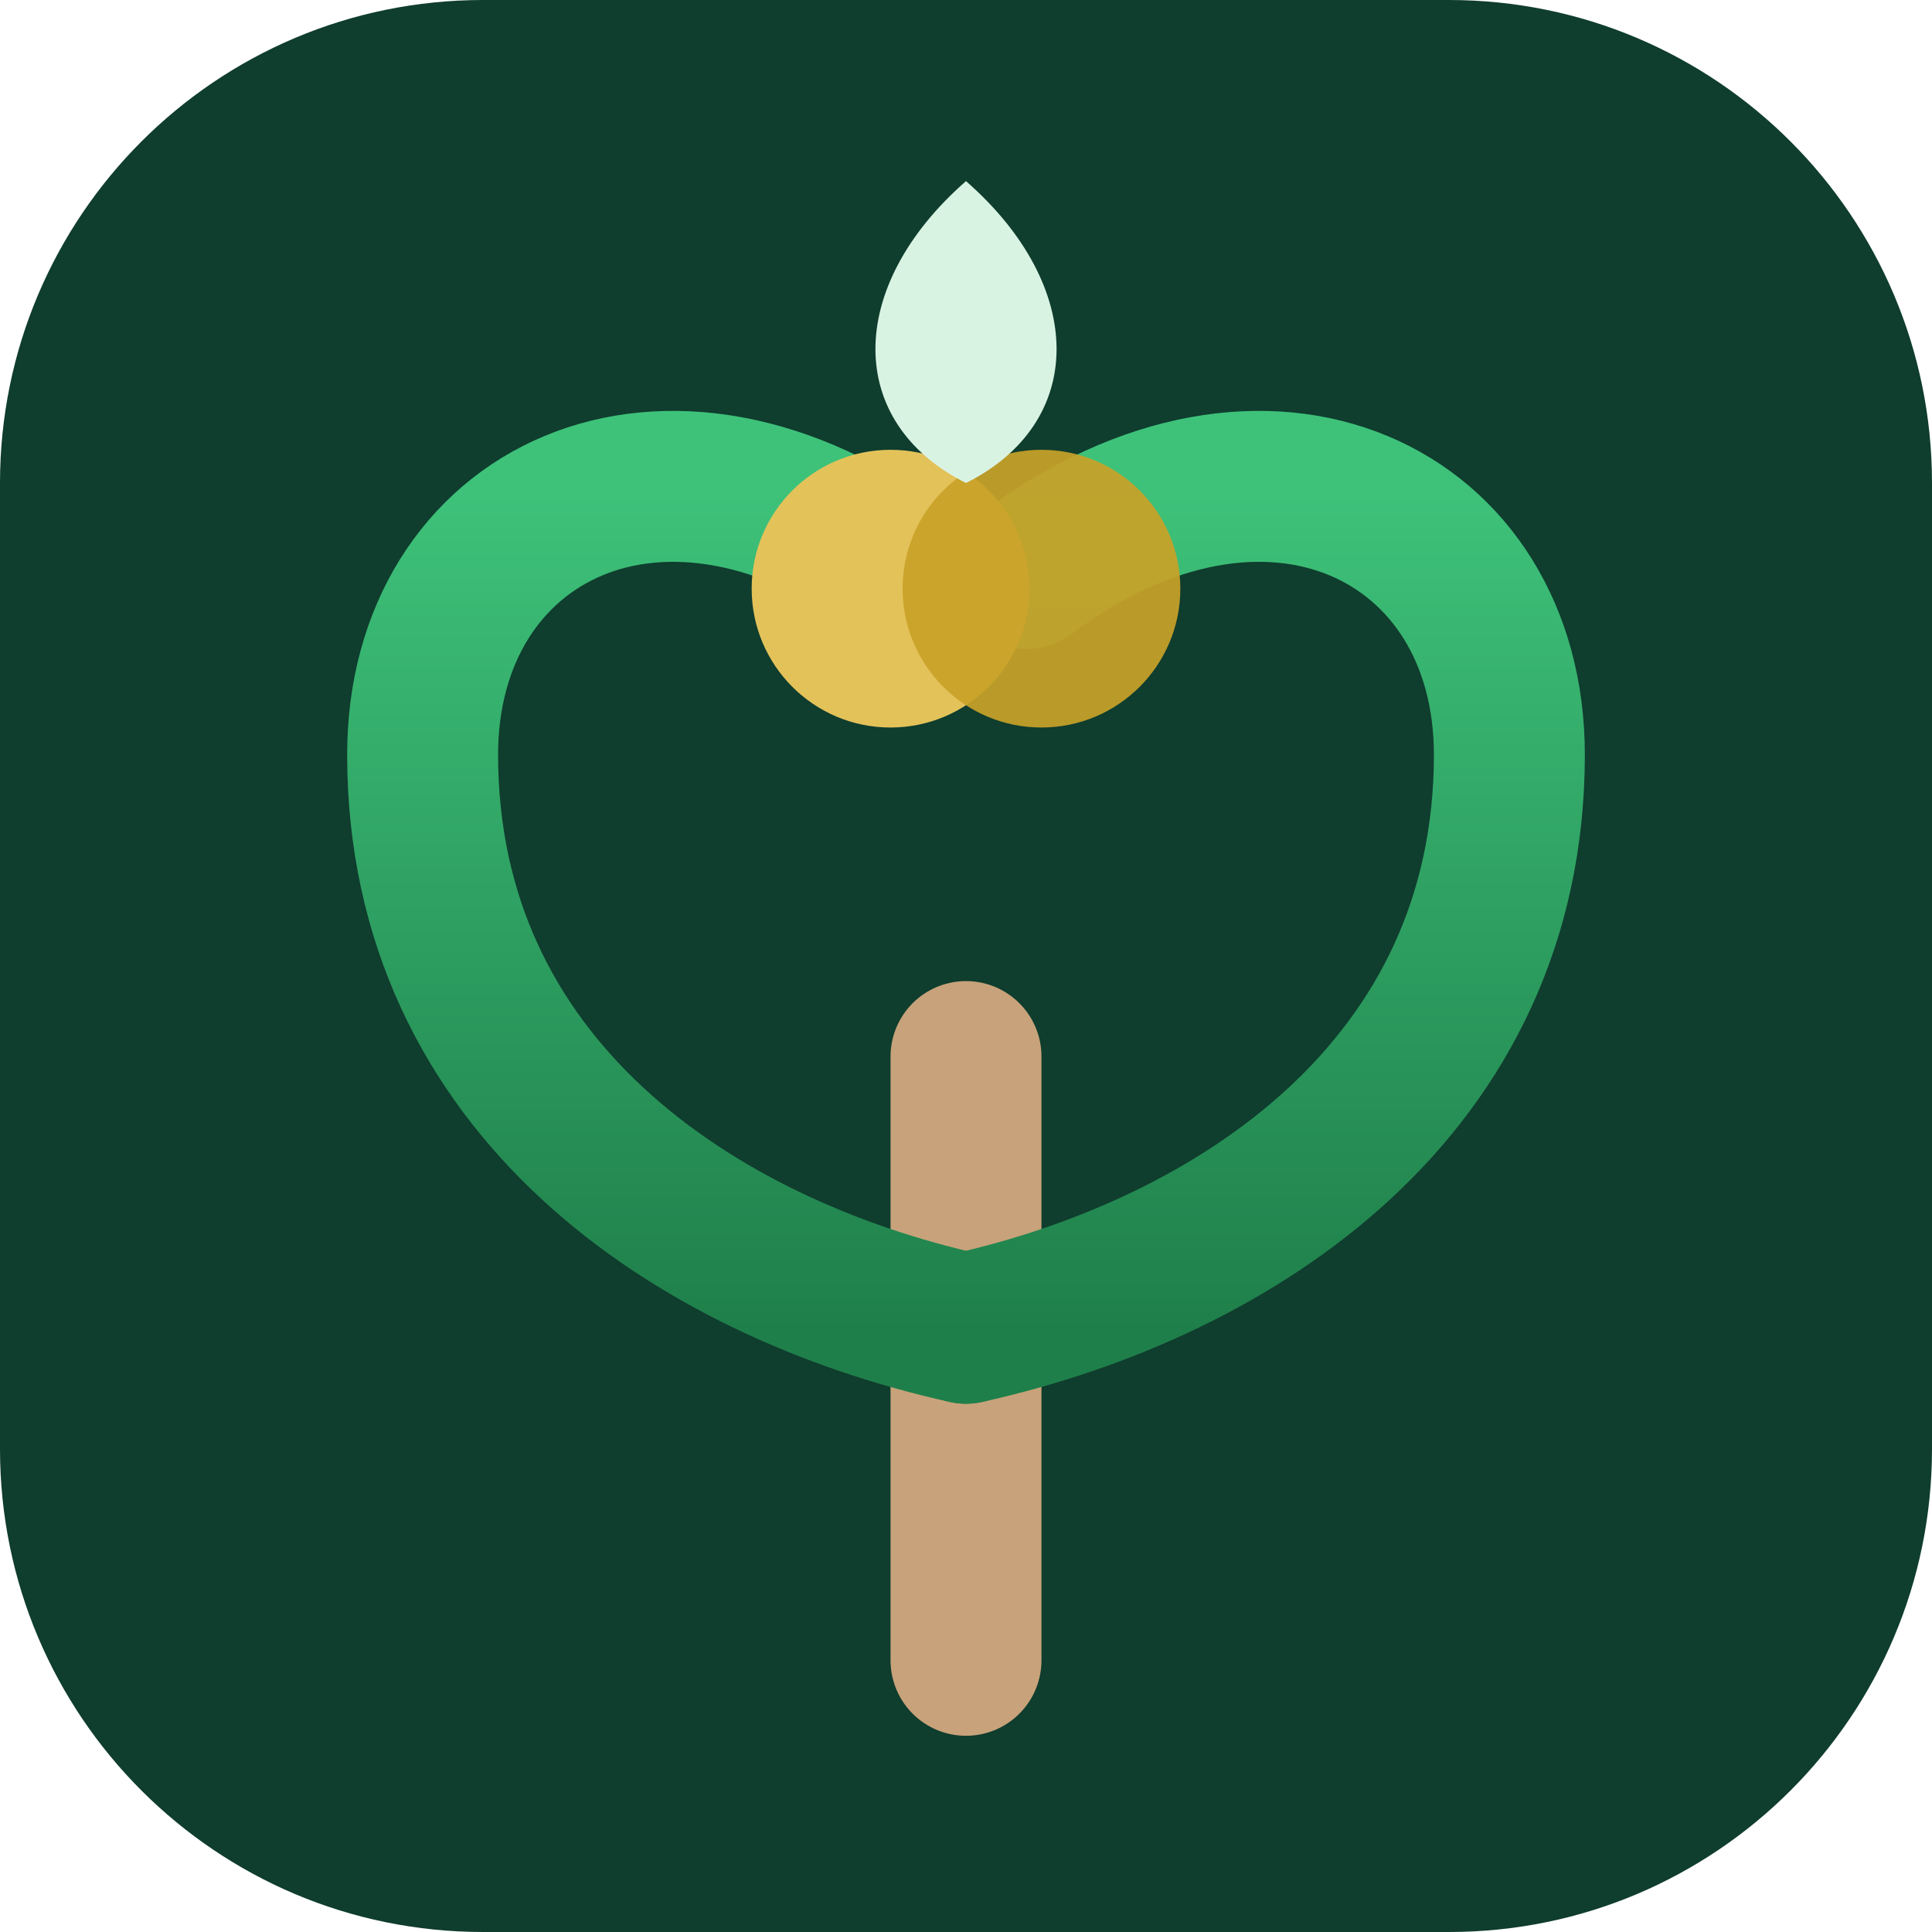
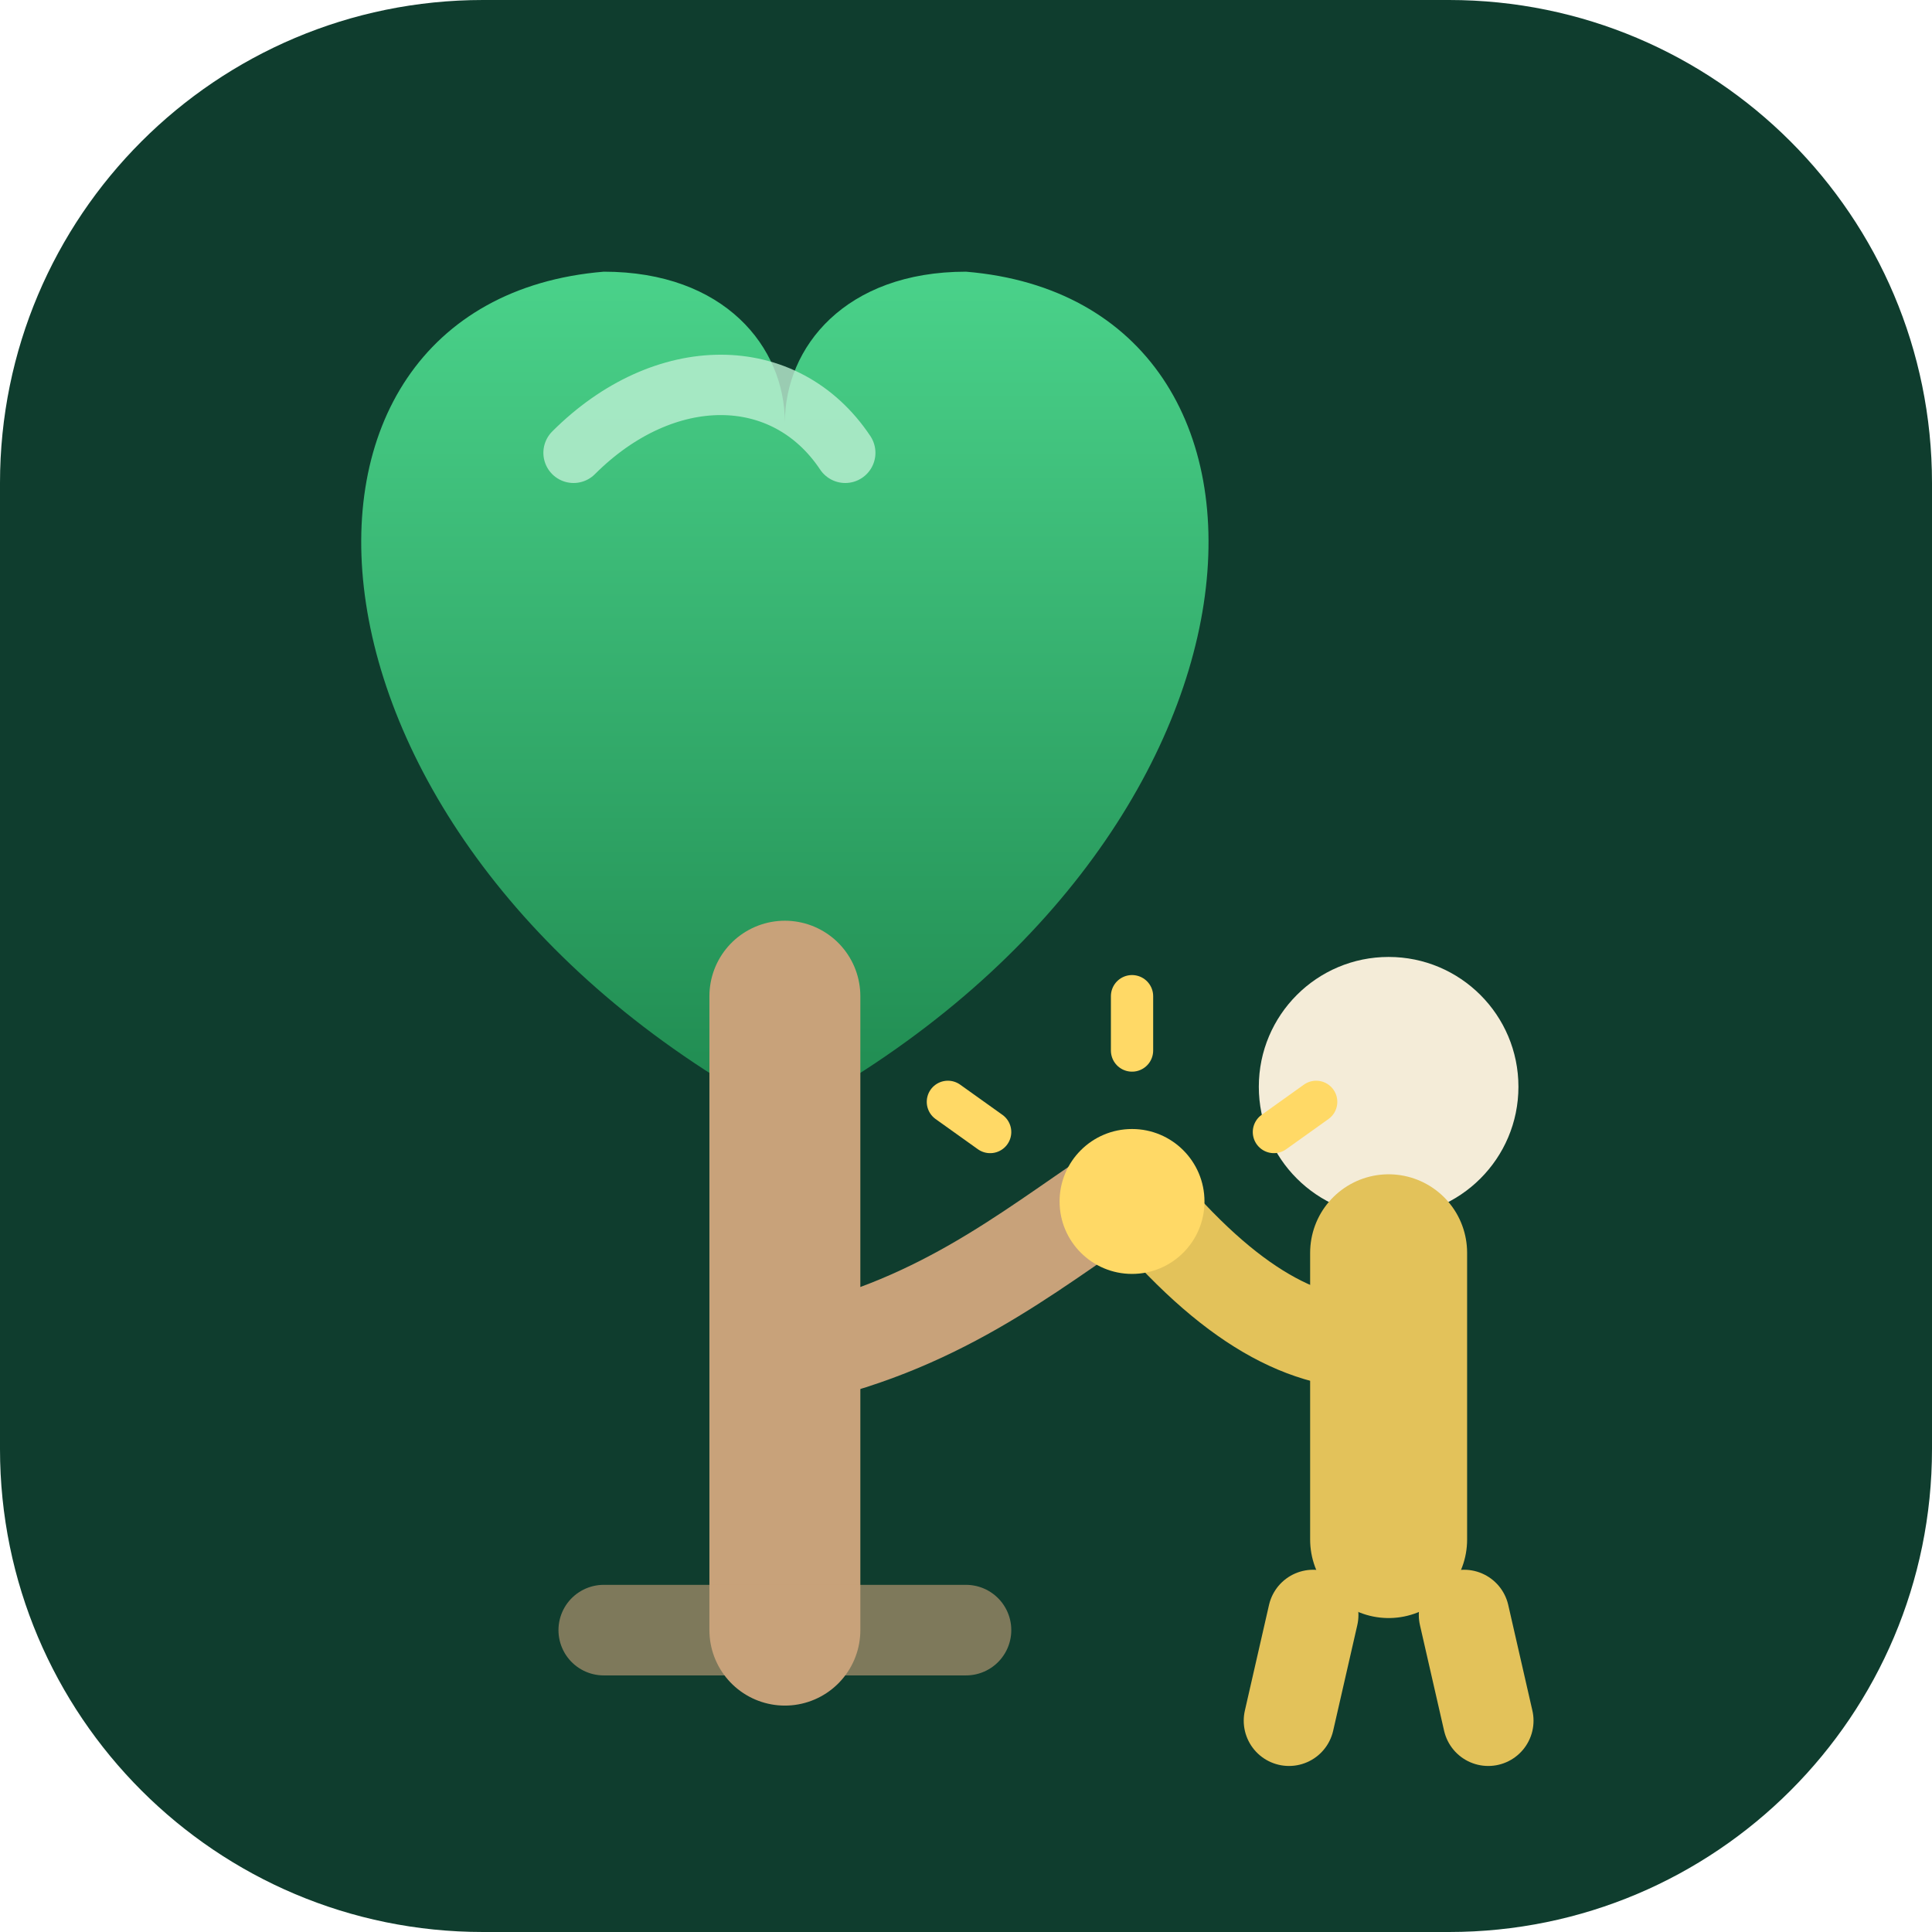
- <svg xmlns="http://www.w3.org/2000/svg" viewBox="0 0 64 64" role="img" aria-label="MyTree logo">
+ <svg xmlns="http://www.w3.org/2000/svg" viewBox="0 0 64 64" role="img" aria-label="MyTree logo: a child and a tree holding hands">
  <defs>
    <linearGradient id="g" x1="0" y1="0" x2="0" y2="1">
-       <stop offset="0" stop-color="#3ec27a" />
-       <stop offset="1" stop-color="#1f7f4a" />
+       <stop offset="0" stop-color="#4ad28a" />
+       <stop offset="1" stop-color="#1f8a50" />
    </linearGradient>
  </defs>
  <rect width="64" height="64" rx="16" fill="#0f3d2e" />
-   <path d="M32 55V35" stroke="#c8a27a" stroke-width="5" stroke-linecap="round" />
-   <path d="M32 44C23 42 14 36 14 25 14 17 22 13 30 19" fill="none" stroke="url(#g)" stroke-width="5" stroke-linecap="round" />
-   <path d="M32 44C41 42 50 36 50 25 50 17 42 13 34 19" fill="none" stroke="url(#g)" stroke-width="5" stroke-linecap="round" />
-   <circle cx="29.5" cy="19.5" r="4.6" fill="#e3c25a" />
-   <circle cx="34.5" cy="19.5" r="4.6" fill="#c9a227" fill-opacity=".92" />
-   <path d="M32 6c4 3.5 4 8 0 10-4-2-4-6.500 0-10z" fill="#d9f3e3" />
+   <path d="M27 36C10 27 9 9 21 8c4 0 6 2.500 6 5 0-2.500 2-5 6-5 12 1 11 19-6 28z" transform="translate(-1 1)" fill="url(#g)" />
+   <path d="M19 15c3-3 7-3 9 0" fill="none" stroke="#bdf0d3" stroke-width="2" stroke-linecap="round" opacity=".8" />
+   <path d="M26 33v21" stroke="#c8a27a" stroke-width="5" stroke-linecap="round" />
+   <path d="M26 45c5-1 8-3.500 11-5.500" fill="none" stroke="#c8a27a" stroke-width="3.200" stroke-linecap="round" />
+   <path d="M20 54h12" stroke="#c8a27a" stroke-width="3" stroke-linecap="round" opacity=".6" />
+   <circle cx="46" cy="36" r="4.300" fill="#f4ecd8" />
+   <path d="M46 41.500V51" stroke="#e3c25a" stroke-width="5.200" stroke-linecap="round" />
+   <path d="M46 44.500c-2.500.2-5-1-8-4.500" fill="none" stroke="#e3c25a" stroke-width="3" stroke-linecap="round" />
+   <path d="M43.500 53.500l-.8 3.500M48.500 53.500l.8 3.500" stroke="#e3c25a" stroke-width="3" stroke-linecap="round" />
+   <circle cx="37.500" cy="39.800" r="2.400" fill="#ffd966" />
+   <path d="M37.500 34.800v-1.800M32.800 37.500l-1.400-1M42.200 37.500l1.400-1" stroke="#ffd966" stroke-width="1.400" stroke-linecap="round" />
</svg>
